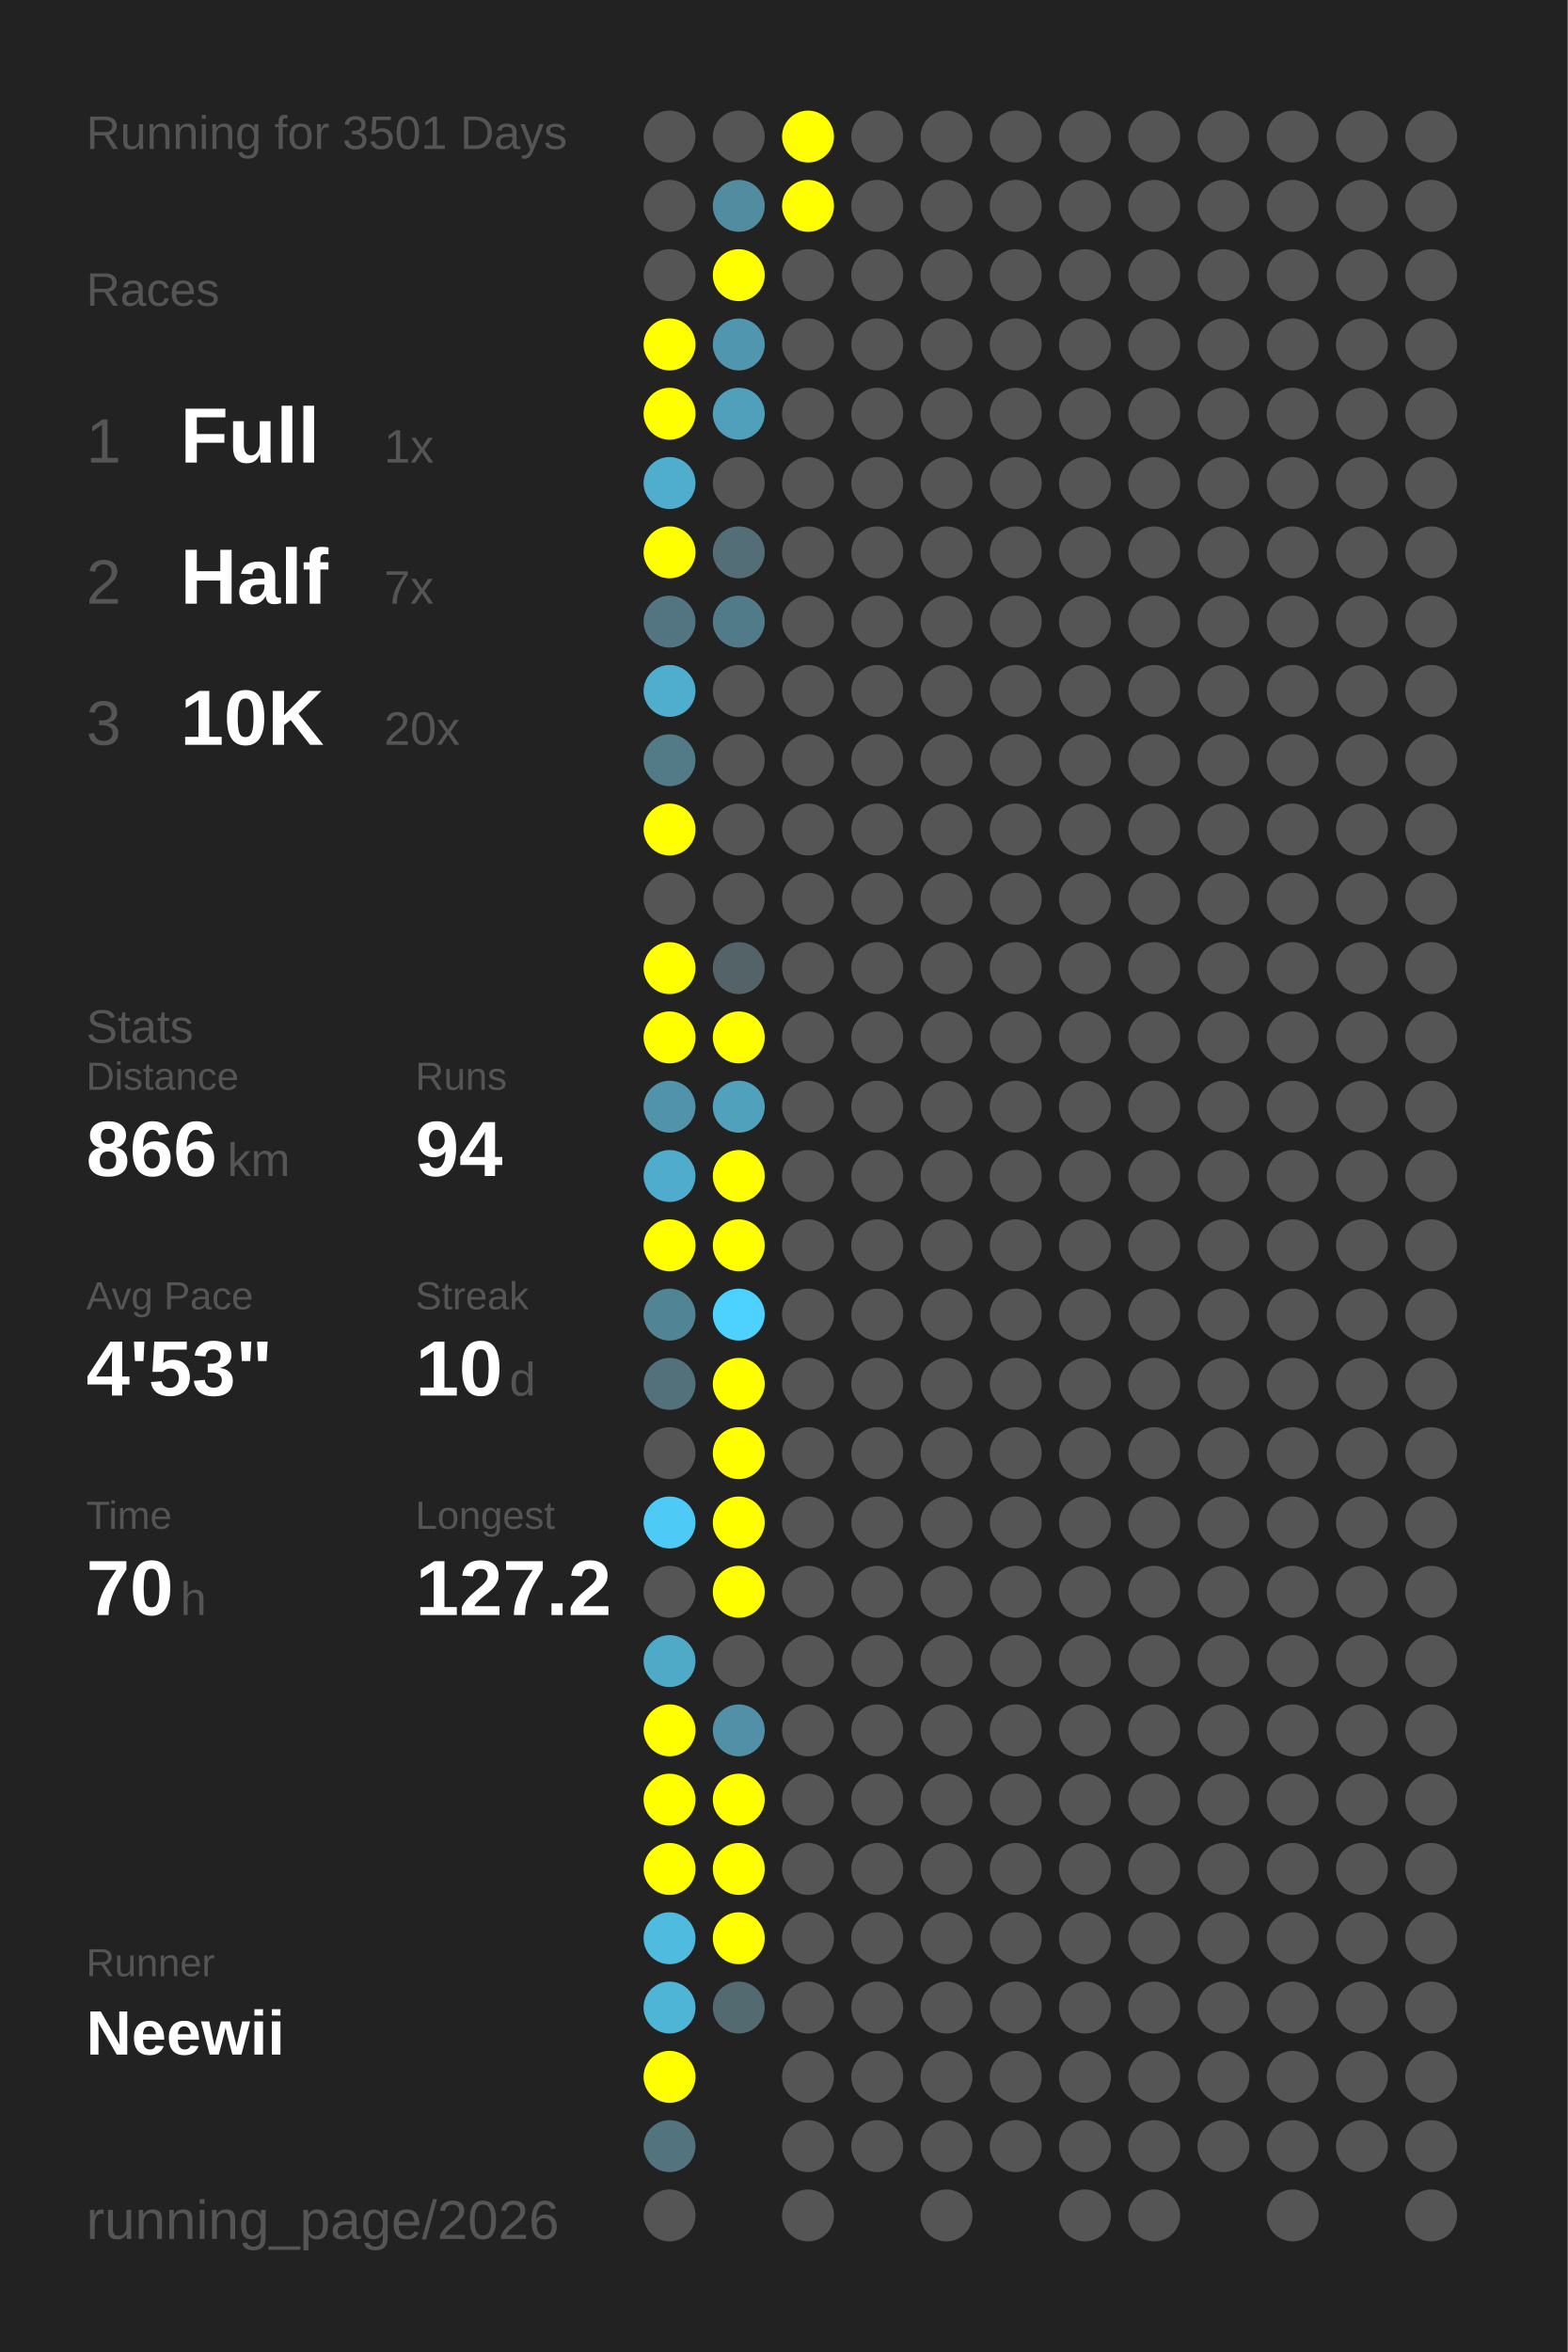
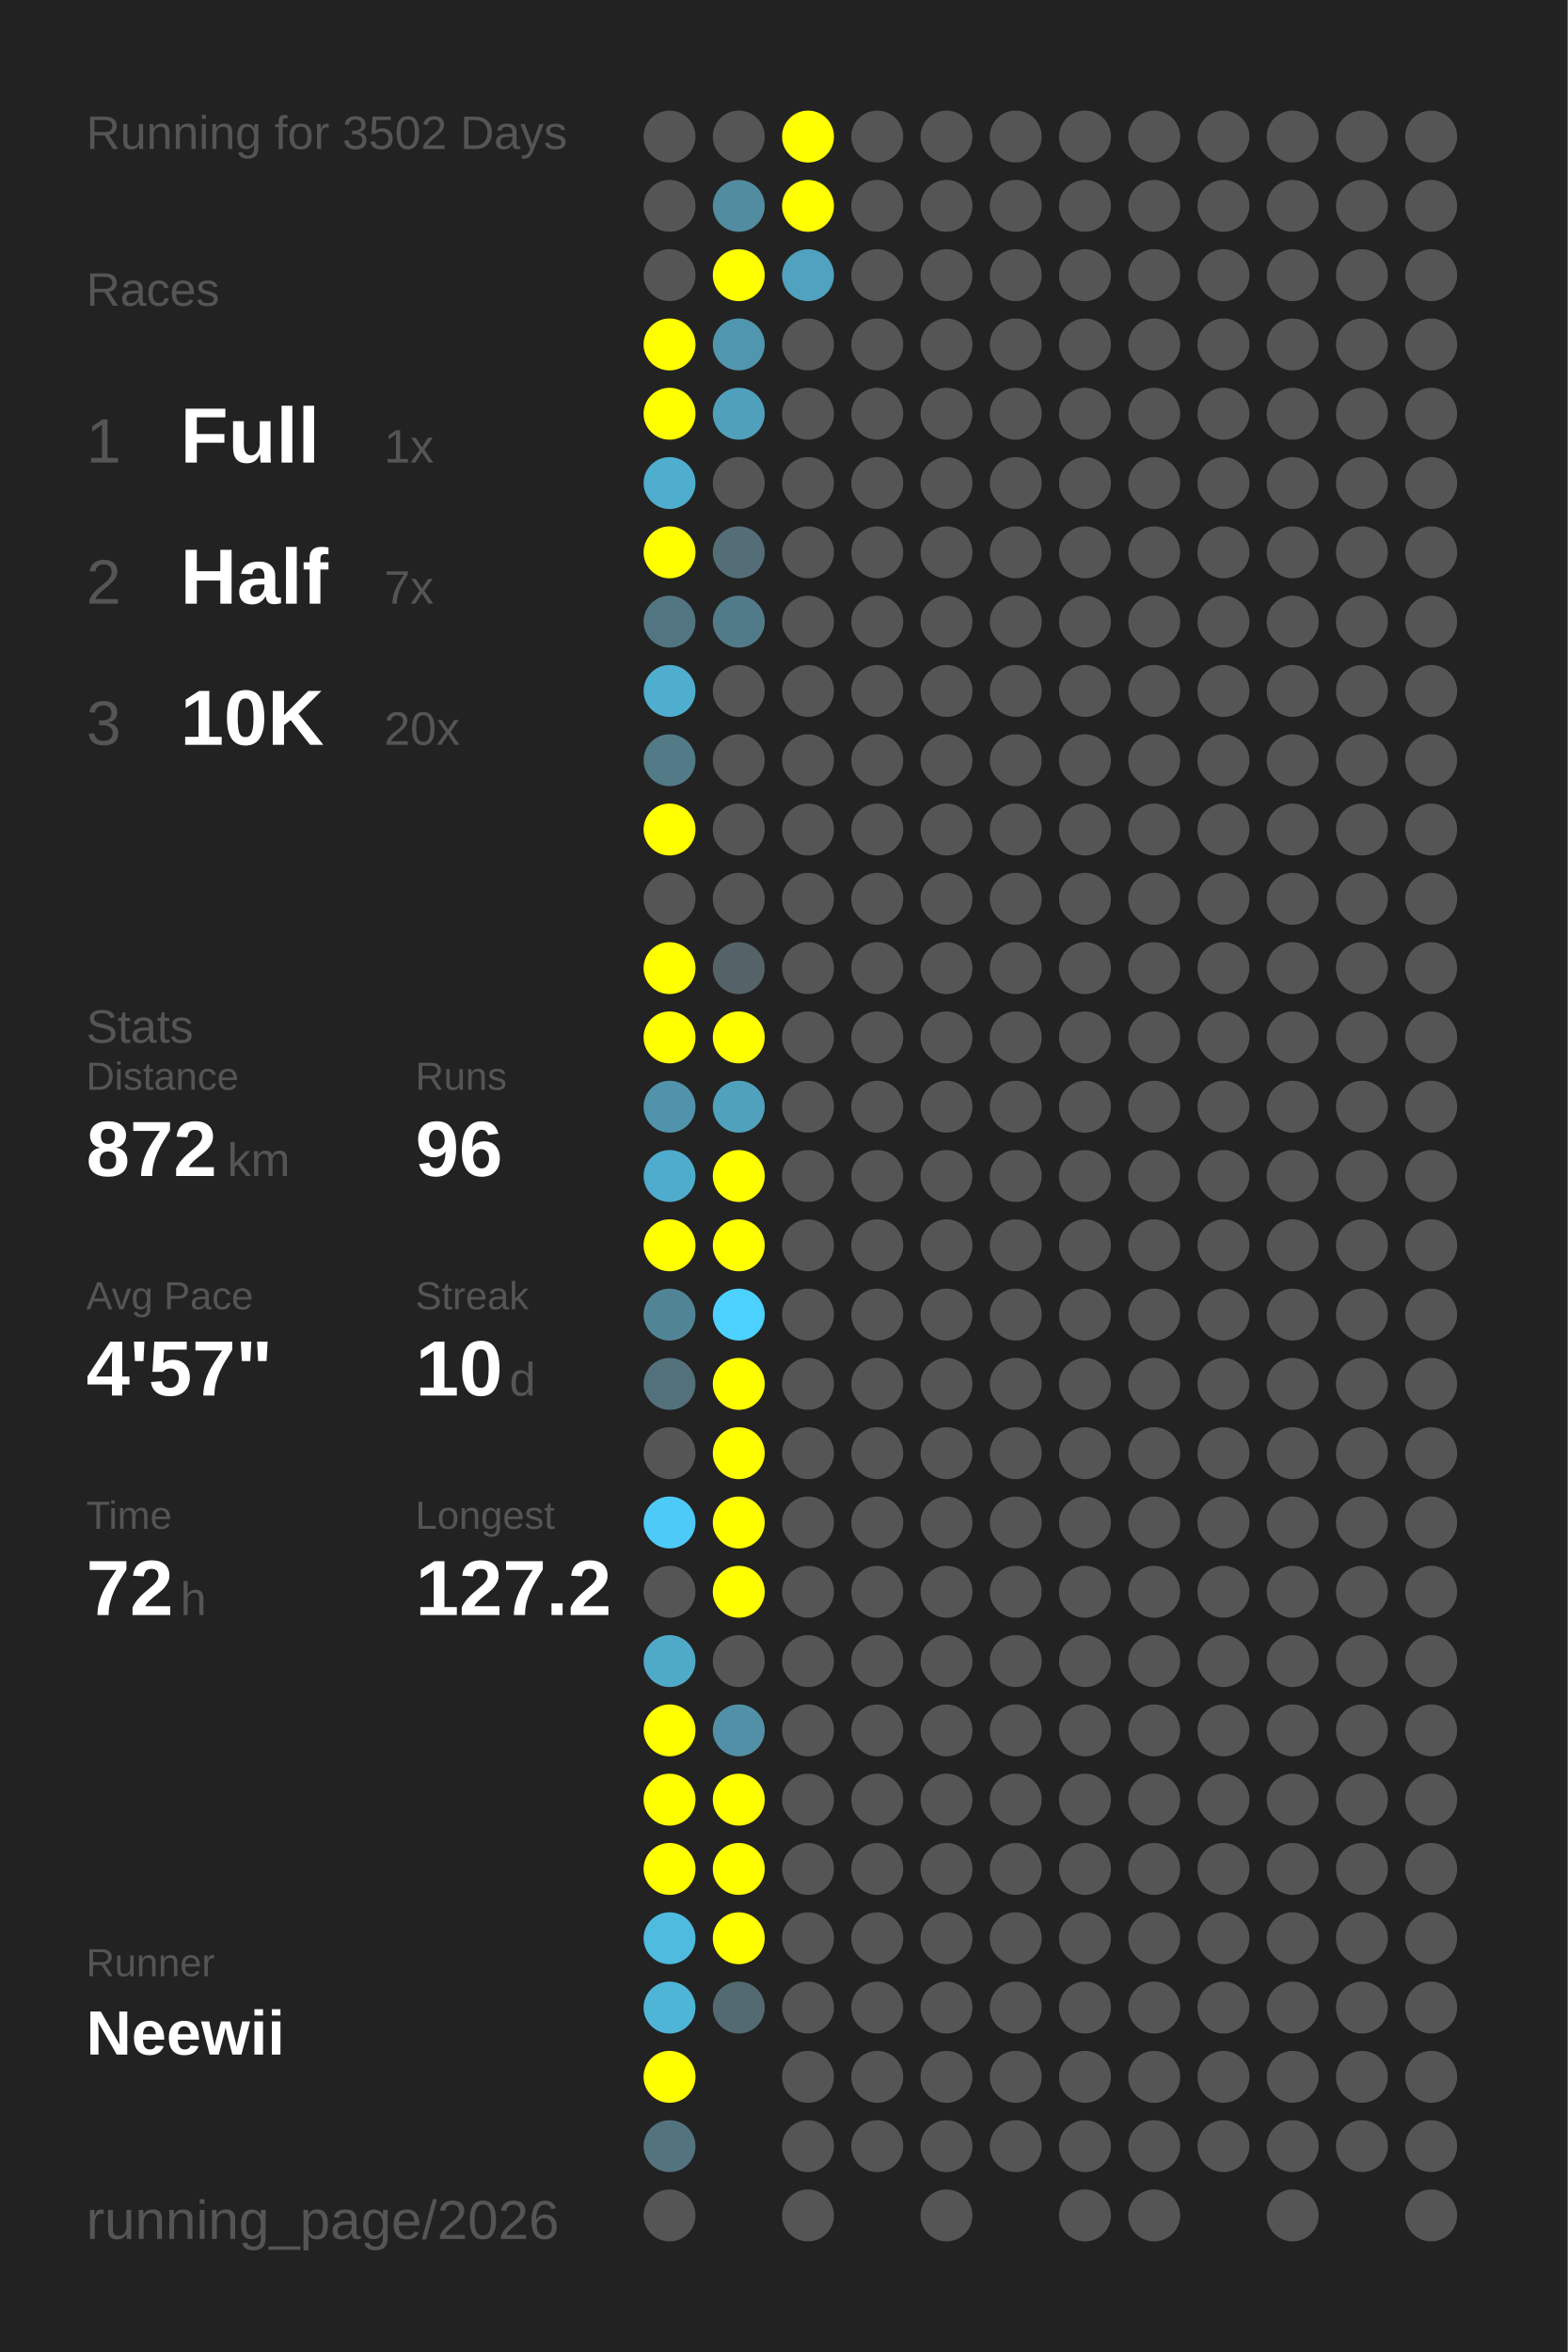
<svg xmlns="http://www.w3.org/2000/svg" baseProfile="full" height="300mm" version="1.1" viewBox="0,0,200,300" width="200mm">
  <defs />
  <rect fill="#222222" height="300" width="200" x="0" y="0" />
-   <text fill="#555555" style="font-size:6px; font-family:Arial;" x="11" y="19">Running for 3501 Days</text>
+   <text fill="#555555" style="font-size:6px; font-family:Arial;" x="11" y="19">Running for 3502 Days</text>
  <text fill="#555555" style="font-size:6px; font-family:Arial;" x="11" y="39">Races</text>
  <text fill="#555555" style="font-size:8px; font-family:Arial;" x="11" y="59">1</text>
  <text fill="#FFFFFF" style="font-size:10px; font-family:Arial; font-weight:bold;" x="23" y="59">Full</text>
  <text fill="#555555" style="font-size:6px; font-family:Arial;" x="49" y="59">1x</text>
  <text fill="#555555" style="font-size:8px; font-family:Arial;" x="11" y="77">2</text>
  <text fill="#FFFFFF" style="font-size:10px; font-family:Arial; font-weight:bold;" x="23" y="77">Half</text>
  <text fill="#555555" style="font-size:6px; font-family:Arial;" x="49" y="77">7x</text>
  <text fill="#555555" style="font-size:8px; font-family:Arial;" x="11" y="95">3</text>
  <text fill="#FFFFFF" style="font-size:10px; font-family:Arial; font-weight:bold;" x="23" y="95">10K</text>
  <text fill="#555555" style="font-size:6px; font-family:Arial;" x="49" y="95">20x</text>
  <text fill="#555555" style="font-size:6px; font-family:Arial;" x="11" y="133">Stats</text>
  <text fill="#555555" style="font-size:5px; font-family:Arial;" x="11" y="139">Distance</text>
-   <text fill="#FFFFFF" style="font-size:10px; font-family:Arial; font-weight:bold;" x="11" y="150">866</text>
+   <text fill="#FFFFFF" style="font-size:10px; font-family:Arial; font-weight:bold;" x="11" y="150">872</text>
  <text fill="#555555" style="font-size:6px; font-family:Arial;" x="29" y="150">km</text>
  <text fill="#555555" style="font-size:5px; font-family:Arial;" x="53" y="139">Runs</text>
-   <text fill="#FFFFFF" style="font-size:10px; font-family:Arial; font-weight:bold;" x="53" y="150">94</text>
+   <text fill="#FFFFFF" style="font-size:10px; font-family:Arial; font-weight:bold;" x="53" y="150">96</text>
  <text fill="#555555" style="font-size:5px; font-family:Arial;" x="11" y="167">Avg Pace</text>
-   <text fill="#FFFFFF" style="font-size:10px; font-family:Arial; font-weight:bold;" x="11" y="178">4'53"</text>
+   <text fill="#FFFFFF" style="font-size:10px; font-family:Arial; font-weight:bold;" x="11" y="178">4'57"</text>
  <text fill="#555555" style="font-size:5px; font-family:Arial;" x="53" y="167">Streak</text>
  <text fill="#FFFFFF" style="font-size:10px; font-family:Arial; font-weight:bold;" x="53" y="178">10</text>
  <text fill="#555555" style="font-size:6px; font-family:Arial;" x="65" y="178">d</text>
  <text fill="#555555" style="font-size:5px; font-family:Arial;" x="11" y="195">Time</text>
-   <text fill="#FFFFFF" style="font-size:10px; font-family:Arial; font-weight:bold;" x="11" y="206">70</text>
+   <text fill="#FFFFFF" style="font-size:10px; font-family:Arial; font-weight:bold;" x="11" y="206">72</text>
  <text fill="#555555" style="font-size:6px; font-family:Arial;" x="23" y="206">h</text>
  <text fill="#555555" style="font-size:5px; font-family:Arial;" x="53" y="195">Longest</text>
  <text fill="#FFFFFF" style="font-size:10px; font-family:Arial; font-weight:bold;" x="53" y="206">127.2</text>
  <text fill="#555555" style="font-size:5px; font-family:Arial;" x="11" y="252.065">Runner</text>
  <text fill="#FFFFFF" style="font-size:8px; font-family:Arial; font-weight:bold;" x="11" y="262.065">Neewii</text>
  <text fill="#555555" style="font-size:7px; font-family:Arial;" x="11" y="285.581">running_page/2026</text>
  <circle cx="85.417" cy="17.419" fill="#555555" r="3.312" />
  <circle cx="85.417" cy="26.258" fill="#555555" r="3.312" />
  <circle cx="85.417" cy="35.097" fill="#555555" r="3.312" />
  <circle cx="85.417" cy="43.935" fill="#FFFF00" r="3.312" />
  <circle cx="85.417" cy="52.774" fill="#FFFF00" r="3.312" />
  <circle cx="85.417" cy="61.613" fill="#4fadcd" r="3.312" />
  <circle cx="85.417" cy="70.452" fill="#FFFF00" r="3.312" />
  <circle cx="85.417" cy="79.29" fill="#527581" r="3.312" />
  <circle cx="85.417" cy="88.129" fill="#4fadcd" r="3.312" />
  <circle cx="85.417" cy="96.968" fill="#527a87" r="3.312" />
  <circle cx="85.417" cy="105.806" fill="#FFFF00" r="3.312" />
  <circle cx="85.417" cy="114.645" fill="#555555" r="3.312" />
  <circle cx="85.417" cy="123.484" fill="#FFFF00" r="3.312" />
  <circle cx="85.417" cy="132.323" fill="#FFFF00" r="3.312" />
  <circle cx="85.417" cy="141.161" fill="#5093aa" r="3.312" />
  <circle cx="85.417" cy="150" fill="#4faccc" r="3.312" />
  <circle cx="85.417" cy="158.839" fill="#FFFF00" r="3.312" />
  <circle cx="85.417" cy="167.677" fill="#518596" r="3.312" />
  <circle cx="85.417" cy="176.516" fill="#53717b" r="3.312" />
  <circle cx="85.417" cy="185.355" fill="#555555" r="3.312" />
  <circle cx="85.417" cy="194.194" fill="#4dcbf6" r="3.312" />
  <circle cx="85.417" cy="203.032" fill="#555555" r="3.312" />
  <circle cx="85.417" cy="211.871" fill="#4faac8" r="3.312" />
  <circle cx="85.417" cy="220.71" fill="#FFFF00" r="3.312" />
  <circle cx="85.417" cy="229.548" fill="#FFFF00" r="3.312" />
  <circle cx="85.417" cy="238.387" fill="#FFFF00" r="3.312" />
  <circle cx="85.417" cy="247.226" fill="#4ebbdf" r="3.312" />
  <circle cx="85.417" cy="256.065" fill="#4eb5d7" r="3.312" />
  <circle cx="85.417" cy="264.903" fill="#FFFF00" r="3.312" />
  <circle cx="85.417" cy="273.742" fill="#53737e" r="3.312" />
  <circle cx="85.417" cy="282.581" fill="#555555" r="3.312" />
  <circle cx="94.25" cy="17.419" fill="#555555" r="3.312" />
  <circle cx="94.25" cy="26.258" fill="#518ca0" r="3.312" />
  <circle cx="94.25" cy="35.097" fill="#FFFF00" r="3.312" />
  <circle cx="94.25" cy="43.935" fill="#5096ae" r="3.312" />
  <circle cx="94.25" cy="52.774" fill="#50a0bb" r="3.312" />
  <circle cx="94.25" cy="61.613" fill="#555555" r="3.312" />
  <circle cx="94.25" cy="70.452" fill="#536e77" r="3.312" />
  <circle cx="94.25" cy="79.29" fill="#527b89" r="3.312" />
  <circle cx="94.25" cy="88.129" fill="#555555" r="3.312" />
  <circle cx="94.25" cy="96.968" fill="#555555" r="3.312" />
  <circle cx="94.25" cy="105.806" fill="#555555" r="3.312" />
  <circle cx="94.25" cy="114.645" fill="#555555" r="3.312" />
  <circle cx="94.25" cy="123.484" fill="#546368" r="3.312" />
  <circle cx="94.25" cy="132.323" fill="#FFFF00" r="3.312" />
  <circle cx="94.25" cy="141.161" fill="#50a1bc" r="3.312" />
  <circle cx="94.25" cy="150" fill="#FFFF00" r="3.312" />
  <circle cx="94.25" cy="158.839" fill="#FFFF00" r="3.312" />
  <circle cx="94.25" cy="167.677" fill="#4dd1fe" r="3.312" />
  <circle cx="94.25" cy="176.516" fill="#FFFF00" r="3.312" />
  <circle cx="94.25" cy="185.355" fill="#FFFF00" r="3.312" />
  <circle cx="94.25" cy="194.194" fill="#FFFF00" r="3.312" />
  <circle cx="94.25" cy="203.032" fill="#FFFF00" r="3.312" />
  <circle cx="94.25" cy="211.871" fill="#555555" r="3.312" />
  <circle cx="94.25" cy="220.71" fill="#5190a6" r="3.312" />
  <circle cx="94.25" cy="229.548" fill="#FFFF00" r="3.312" />
  <circle cx="94.25" cy="238.387" fill="#FFFF00" r="3.312" />
  <circle cx="94.25" cy="247.226" fill="#FFFF00" r="3.312" />
  <circle cx="94.25" cy="256.065" fill="#536a71" r="3.312" />
  <circle cx="103.083" cy="17.419" fill="#FFFF00" r="3.312" />
  <circle cx="103.083" cy="26.258" fill="#FFFF00" r="3.312" />
-   <circle cx="103.083" cy="35.097" fill="#555555" r="3.312" />
+   <circle cx="103.083" cy="35.097" fill="#50a2be" r="3.312" />
  <circle cx="103.083" cy="43.935" fill="#555555" r="3.312" />
  <circle cx="103.083" cy="52.774" fill="#555555" r="3.312" />
  <circle cx="103.083" cy="61.613" fill="#555555" r="3.312" />
  <circle cx="103.083" cy="70.452" fill="#555555" r="3.312" />
  <circle cx="103.083" cy="79.29" fill="#555555" r="3.312" />
  <circle cx="103.083" cy="88.129" fill="#555555" r="3.312" />
  <circle cx="103.083" cy="96.968" fill="#555555" r="3.312" />
  <circle cx="103.083" cy="105.806" fill="#555555" r="3.312" />
  <circle cx="103.083" cy="114.645" fill="#555555" r="3.312" />
  <circle cx="103.083" cy="123.484" fill="#555555" r="3.312" />
  <circle cx="103.083" cy="132.323" fill="#555555" r="3.312" />
  <circle cx="103.083" cy="141.161" fill="#555555" r="3.312" />
  <circle cx="103.083" cy="150" fill="#555555" r="3.312" />
  <circle cx="103.083" cy="158.839" fill="#555555" r="3.312" />
  <circle cx="103.083" cy="167.677" fill="#555555" r="3.312" />
  <circle cx="103.083" cy="176.516" fill="#555555" r="3.312" />
  <circle cx="103.083" cy="185.355" fill="#555555" r="3.312" />
  <circle cx="103.083" cy="194.194" fill="#555555" r="3.312" />
  <circle cx="103.083" cy="203.032" fill="#555555" r="3.312" />
  <circle cx="103.083" cy="211.871" fill="#555555" r="3.312" />
  <circle cx="103.083" cy="220.71" fill="#555555" r="3.312" />
  <circle cx="103.083" cy="229.548" fill="#555555" r="3.312" />
  <circle cx="103.083" cy="238.387" fill="#555555" r="3.312" />
  <circle cx="103.083" cy="247.226" fill="#555555" r="3.312" />
  <circle cx="103.083" cy="256.065" fill="#555555" r="3.312" />
  <circle cx="103.083" cy="264.903" fill="#555555" r="3.312" />
  <circle cx="103.083" cy="273.742" fill="#555555" r="3.312" />
  <circle cx="103.083" cy="282.581" fill="#555555" r="3.312" />
  <circle cx="111.917" cy="17.419" fill="#555555" r="3.312" />
  <circle cx="111.917" cy="26.258" fill="#555555" r="3.312" />
  <circle cx="111.917" cy="35.097" fill="#555555" r="3.312" />
  <circle cx="111.917" cy="43.935" fill="#555555" r="3.312" />
  <circle cx="111.917" cy="52.774" fill="#555555" r="3.312" />
  <circle cx="111.917" cy="61.613" fill="#555555" r="3.312" />
  <circle cx="111.917" cy="70.452" fill="#555555" r="3.312" />
  <circle cx="111.917" cy="79.29" fill="#555555" r="3.312" />
  <circle cx="111.917" cy="88.129" fill="#555555" r="3.312" />
  <circle cx="111.917" cy="96.968" fill="#555555" r="3.312" />
  <circle cx="111.917" cy="105.806" fill="#555555" r="3.312" />
  <circle cx="111.917" cy="114.645" fill="#555555" r="3.312" />
  <circle cx="111.917" cy="123.484" fill="#555555" r="3.312" />
  <circle cx="111.917" cy="132.323" fill="#555555" r="3.312" />
  <circle cx="111.917" cy="141.161" fill="#555555" r="3.312" />
  <circle cx="111.917" cy="150" fill="#555555" r="3.312" />
  <circle cx="111.917" cy="158.839" fill="#555555" r="3.312" />
  <circle cx="111.917" cy="167.677" fill="#555555" r="3.312" />
  <circle cx="111.917" cy="176.516" fill="#555555" r="3.312" />
  <circle cx="111.917" cy="185.355" fill="#555555" r="3.312" />
  <circle cx="111.917" cy="194.194" fill="#555555" r="3.312" />
  <circle cx="111.917" cy="203.032" fill="#555555" r="3.312" />
  <circle cx="111.917" cy="211.871" fill="#555555" r="3.312" />
  <circle cx="111.917" cy="220.71" fill="#555555" r="3.312" />
  <circle cx="111.917" cy="229.548" fill="#555555" r="3.312" />
  <circle cx="111.917" cy="238.387" fill="#555555" r="3.312" />
  <circle cx="111.917" cy="247.226" fill="#555555" r="3.312" />
  <circle cx="111.917" cy="256.065" fill="#555555" r="3.312" />
  <circle cx="111.917" cy="264.903" fill="#555555" r="3.312" />
  <circle cx="111.917" cy="273.742" fill="#555555" r="3.312" />
  <circle cx="120.75" cy="17.419" fill="#555555" r="3.312" />
  <circle cx="120.75" cy="26.258" fill="#555555" r="3.312" />
  <circle cx="120.75" cy="35.097" fill="#555555" r="3.312" />
  <circle cx="120.75" cy="43.935" fill="#555555" r="3.312" />
  <circle cx="120.75" cy="52.774" fill="#555555" r="3.312" />
  <circle cx="120.75" cy="61.613" fill="#555555" r="3.312" />
  <circle cx="120.75" cy="70.452" fill="#555555" r="3.312" />
  <circle cx="120.75" cy="79.29" fill="#555555" r="3.312" />
  <circle cx="120.75" cy="88.129" fill="#555555" r="3.312" />
  <circle cx="120.75" cy="96.968" fill="#555555" r="3.312" />
  <circle cx="120.75" cy="105.806" fill="#555555" r="3.312" />
  <circle cx="120.75" cy="114.645" fill="#555555" r="3.312" />
  <circle cx="120.75" cy="123.484" fill="#555555" r="3.312" />
  <circle cx="120.75" cy="132.323" fill="#555555" r="3.312" />
  <circle cx="120.75" cy="141.161" fill="#555555" r="3.312" />
  <circle cx="120.75" cy="150" fill="#555555" r="3.312" />
  <circle cx="120.75" cy="158.839" fill="#555555" r="3.312" />
  <circle cx="120.75" cy="167.677" fill="#555555" r="3.312" />
  <circle cx="120.75" cy="176.516" fill="#555555" r="3.312" />
  <circle cx="120.75" cy="185.355" fill="#555555" r="3.312" />
  <circle cx="120.75" cy="194.194" fill="#555555" r="3.312" />
  <circle cx="120.75" cy="203.032" fill="#555555" r="3.312" />
  <circle cx="120.75" cy="211.871" fill="#555555" r="3.312" />
  <circle cx="120.75" cy="220.71" fill="#555555" r="3.312" />
  <circle cx="120.75" cy="229.548" fill="#555555" r="3.312" />
  <circle cx="120.75" cy="238.387" fill="#555555" r="3.312" />
  <circle cx="120.75" cy="247.226" fill="#555555" r="3.312" />
  <circle cx="120.75" cy="256.065" fill="#555555" r="3.312" />
  <circle cx="120.75" cy="264.903" fill="#555555" r="3.312" />
  <circle cx="120.75" cy="273.742" fill="#555555" r="3.312" />
  <circle cx="120.75" cy="282.581" fill="#555555" r="3.312" />
  <circle cx="129.583" cy="17.419" fill="#555555" r="3.312" />
  <circle cx="129.583" cy="26.258" fill="#555555" r="3.312" />
  <circle cx="129.583" cy="35.097" fill="#555555" r="3.312" />
  <circle cx="129.583" cy="43.935" fill="#555555" r="3.312" />
  <circle cx="129.583" cy="52.774" fill="#555555" r="3.312" />
  <circle cx="129.583" cy="61.613" fill="#555555" r="3.312" />
  <circle cx="129.583" cy="70.452" fill="#555555" r="3.312" />
  <circle cx="129.583" cy="79.29" fill="#555555" r="3.312" />
  <circle cx="129.583" cy="88.129" fill="#555555" r="3.312" />
  <circle cx="129.583" cy="96.968" fill="#555555" r="3.312" />
  <circle cx="129.583" cy="105.806" fill="#555555" r="3.312" />
  <circle cx="129.583" cy="114.645" fill="#555555" r="3.312" />
  <circle cx="129.583" cy="123.484" fill="#555555" r="3.312" />
  <circle cx="129.583" cy="132.323" fill="#555555" r="3.312" />
  <circle cx="129.583" cy="141.161" fill="#555555" r="3.312" />
  <circle cx="129.583" cy="150" fill="#555555" r="3.312" />
  <circle cx="129.583" cy="158.839" fill="#555555" r="3.312" />
  <circle cx="129.583" cy="167.677" fill="#555555" r="3.312" />
  <circle cx="129.583" cy="176.516" fill="#555555" r="3.312" />
  <circle cx="129.583" cy="185.355" fill="#555555" r="3.312" />
  <circle cx="129.583" cy="194.194" fill="#555555" r="3.312" />
  <circle cx="129.583" cy="203.032" fill="#555555" r="3.312" />
  <circle cx="129.583" cy="211.871" fill="#555555" r="3.312" />
  <circle cx="129.583" cy="220.71" fill="#555555" r="3.312" />
  <circle cx="129.583" cy="229.548" fill="#555555" r="3.312" />
  <circle cx="129.583" cy="238.387" fill="#555555" r="3.312" />
  <circle cx="129.583" cy="247.226" fill="#555555" r="3.312" />
  <circle cx="129.583" cy="256.065" fill="#555555" r="3.312" />
  <circle cx="129.583" cy="264.903" fill="#555555" r="3.312" />
  <circle cx="129.583" cy="273.742" fill="#555555" r="3.312" />
  <circle cx="138.417" cy="17.419" fill="#555555" r="3.312" />
  <circle cx="138.417" cy="26.258" fill="#555555" r="3.312" />
  <circle cx="138.417" cy="35.097" fill="#555555" r="3.312" />
  <circle cx="138.417" cy="43.935" fill="#555555" r="3.312" />
  <circle cx="138.417" cy="52.774" fill="#555555" r="3.312" />
  <circle cx="138.417" cy="61.613" fill="#555555" r="3.312" />
  <circle cx="138.417" cy="70.452" fill="#555555" r="3.312" />
  <circle cx="138.417" cy="79.29" fill="#555555" r="3.312" />
  <circle cx="138.417" cy="88.129" fill="#555555" r="3.312" />
  <circle cx="138.417" cy="96.968" fill="#555555" r="3.312" />
  <circle cx="138.417" cy="105.806" fill="#555555" r="3.312" />
  <circle cx="138.417" cy="114.645" fill="#555555" r="3.312" />
  <circle cx="138.417" cy="123.484" fill="#555555" r="3.312" />
  <circle cx="138.417" cy="132.323" fill="#555555" r="3.312" />
  <circle cx="138.417" cy="141.161" fill="#555555" r="3.312" />
  <circle cx="138.417" cy="150" fill="#555555" r="3.312" />
  <circle cx="138.417" cy="158.839" fill="#555555" r="3.312" />
  <circle cx="138.417" cy="167.677" fill="#555555" r="3.312" />
  <circle cx="138.417" cy="176.516" fill="#555555" r="3.312" />
  <circle cx="138.417" cy="185.355" fill="#555555" r="3.312" />
  <circle cx="138.417" cy="194.194" fill="#555555" r="3.312" />
  <circle cx="138.417" cy="203.032" fill="#555555" r="3.312" />
  <circle cx="138.417" cy="211.871" fill="#555555" r="3.312" />
  <circle cx="138.417" cy="220.71" fill="#555555" r="3.312" />
  <circle cx="138.417" cy="229.548" fill="#555555" r="3.312" />
  <circle cx="138.417" cy="238.387" fill="#555555" r="3.312" />
  <circle cx="138.417" cy="247.226" fill="#555555" r="3.312" />
  <circle cx="138.417" cy="256.065" fill="#555555" r="3.312" />
  <circle cx="138.417" cy="264.903" fill="#555555" r="3.312" />
  <circle cx="138.417" cy="273.742" fill="#555555" r="3.312" />
  <circle cx="138.417" cy="282.581" fill="#555555" r="3.312" />
  <circle cx="147.25" cy="17.419" fill="#555555" r="3.312" />
  <circle cx="147.25" cy="26.258" fill="#555555" r="3.312" />
  <circle cx="147.25" cy="35.097" fill="#555555" r="3.312" />
  <circle cx="147.25" cy="43.935" fill="#555555" r="3.312" />
  <circle cx="147.25" cy="52.774" fill="#555555" r="3.312" />
  <circle cx="147.25" cy="61.613" fill="#555555" r="3.312" />
  <circle cx="147.25" cy="70.452" fill="#555555" r="3.312" />
  <circle cx="147.25" cy="79.29" fill="#555555" r="3.312" />
  <circle cx="147.25" cy="88.129" fill="#555555" r="3.312" />
  <circle cx="147.25" cy="96.968" fill="#555555" r="3.312" />
  <circle cx="147.25" cy="105.806" fill="#555555" r="3.312" />
  <circle cx="147.25" cy="114.645" fill="#555555" r="3.312" />
  <circle cx="147.25" cy="123.484" fill="#555555" r="3.312" />
  <circle cx="147.25" cy="132.323" fill="#555555" r="3.312" />
  <circle cx="147.25" cy="141.161" fill="#555555" r="3.312" />
  <circle cx="147.25" cy="150" fill="#555555" r="3.312" />
  <circle cx="147.25" cy="158.839" fill="#555555" r="3.312" />
  <circle cx="147.25" cy="167.677" fill="#555555" r="3.312" />
  <circle cx="147.25" cy="176.516" fill="#555555" r="3.312" />
  <circle cx="147.25" cy="185.355" fill="#555555" r="3.312" />
  <circle cx="147.25" cy="194.194" fill="#555555" r="3.312" />
  <circle cx="147.25" cy="203.032" fill="#555555" r="3.312" />
  <circle cx="147.25" cy="211.871" fill="#555555" r="3.312" />
  <circle cx="147.25" cy="220.71" fill="#555555" r="3.312" />
  <circle cx="147.25" cy="229.548" fill="#555555" r="3.312" />
  <circle cx="147.25" cy="238.387" fill="#555555" r="3.312" />
  <circle cx="147.25" cy="247.226" fill="#555555" r="3.312" />
  <circle cx="147.25" cy="256.065" fill="#555555" r="3.312" />
  <circle cx="147.25" cy="264.903" fill="#555555" r="3.312" />
  <circle cx="147.25" cy="273.742" fill="#555555" r="3.312" />
  <circle cx="147.25" cy="282.581" fill="#555555" r="3.312" />
  <circle cx="156.083" cy="17.419" fill="#555555" r="3.312" />
  <circle cx="156.083" cy="26.258" fill="#555555" r="3.312" />
  <circle cx="156.083" cy="35.097" fill="#555555" r="3.312" />
  <circle cx="156.083" cy="43.935" fill="#555555" r="3.312" />
  <circle cx="156.083" cy="52.774" fill="#555555" r="3.312" />
  <circle cx="156.083" cy="61.613" fill="#555555" r="3.312" />
  <circle cx="156.083" cy="70.452" fill="#555555" r="3.312" />
  <circle cx="156.083" cy="79.29" fill="#555555" r="3.312" />
  <circle cx="156.083" cy="88.129" fill="#555555" r="3.312" />
  <circle cx="156.083" cy="96.968" fill="#555555" r="3.312" />
  <circle cx="156.083" cy="105.806" fill="#555555" r="3.312" />
  <circle cx="156.083" cy="114.645" fill="#555555" r="3.312" />
  <circle cx="156.083" cy="123.484" fill="#555555" r="3.312" />
  <circle cx="156.083" cy="132.323" fill="#555555" r="3.312" />
  <circle cx="156.083" cy="141.161" fill="#555555" r="3.312" />
  <circle cx="156.083" cy="150" fill="#555555" r="3.312" />
  <circle cx="156.083" cy="158.839" fill="#555555" r="3.312" />
  <circle cx="156.083" cy="167.677" fill="#555555" r="3.312" />
  <circle cx="156.083" cy="176.516" fill="#555555" r="3.312" />
  <circle cx="156.083" cy="185.355" fill="#555555" r="3.312" />
  <circle cx="156.083" cy="194.194" fill="#555555" r="3.312" />
  <circle cx="156.083" cy="203.032" fill="#555555" r="3.312" />
  <circle cx="156.083" cy="211.871" fill="#555555" r="3.312" />
  <circle cx="156.083" cy="220.71" fill="#555555" r="3.312" />
  <circle cx="156.083" cy="229.548" fill="#555555" r="3.312" />
  <circle cx="156.083" cy="238.387" fill="#555555" r="3.312" />
  <circle cx="156.083" cy="247.226" fill="#555555" r="3.312" />
  <circle cx="156.083" cy="256.065" fill="#555555" r="3.312" />
  <circle cx="156.083" cy="264.903" fill="#555555" r="3.312" />
  <circle cx="156.083" cy="273.742" fill="#555555" r="3.312" />
  <circle cx="164.917" cy="17.419" fill="#555555" r="3.312" />
  <circle cx="164.917" cy="26.258" fill="#555555" r="3.312" />
  <circle cx="164.917" cy="35.097" fill="#555555" r="3.312" />
  <circle cx="164.917" cy="43.935" fill="#555555" r="3.312" />
  <circle cx="164.917" cy="52.774" fill="#555555" r="3.312" />
  <circle cx="164.917" cy="61.613" fill="#555555" r="3.312" />
  <circle cx="164.917" cy="70.452" fill="#555555" r="3.312" />
  <circle cx="164.917" cy="79.29" fill="#555555" r="3.312" />
  <circle cx="164.917" cy="88.129" fill="#555555" r="3.312" />
  <circle cx="164.917" cy="96.968" fill="#555555" r="3.312" />
  <circle cx="164.917" cy="105.806" fill="#555555" r="3.312" />
  <circle cx="164.917" cy="114.645" fill="#555555" r="3.312" />
  <circle cx="164.917" cy="123.484" fill="#555555" r="3.312" />
  <circle cx="164.917" cy="132.323" fill="#555555" r="3.312" />
  <circle cx="164.917" cy="141.161" fill="#555555" r="3.312" />
  <circle cx="164.917" cy="150" fill="#555555" r="3.312" />
  <circle cx="164.917" cy="158.839" fill="#555555" r="3.312" />
  <circle cx="164.917" cy="167.677" fill="#555555" r="3.312" />
  <circle cx="164.917" cy="176.516" fill="#555555" r="3.312" />
  <circle cx="164.917" cy="185.355" fill="#555555" r="3.312" />
  <circle cx="164.917" cy="194.194" fill="#555555" r="3.312" />
  <circle cx="164.917" cy="203.032" fill="#555555" r="3.312" />
  <circle cx="164.917" cy="211.871" fill="#555555" r="3.312" />
  <circle cx="164.917" cy="220.71" fill="#555555" r="3.312" />
  <circle cx="164.917" cy="229.548" fill="#555555" r="3.312" />
  <circle cx="164.917" cy="238.387" fill="#555555" r="3.312" />
  <circle cx="164.917" cy="247.226" fill="#555555" r="3.312" />
  <circle cx="164.917" cy="256.065" fill="#555555" r="3.312" />
  <circle cx="164.917" cy="264.903" fill="#555555" r="3.312" />
  <circle cx="164.917" cy="273.742" fill="#555555" r="3.312" />
  <circle cx="164.917" cy="282.581" fill="#555555" r="3.312" />
  <circle cx="173.75" cy="17.419" fill="#555555" r="3.312" />
  <circle cx="173.75" cy="26.258" fill="#555555" r="3.312" />
  <circle cx="173.75" cy="35.097" fill="#555555" r="3.312" />
  <circle cx="173.75" cy="43.935" fill="#555555" r="3.312" />
  <circle cx="173.75" cy="52.774" fill="#555555" r="3.312" />
  <circle cx="173.75" cy="61.613" fill="#555555" r="3.312" />
  <circle cx="173.75" cy="70.452" fill="#555555" r="3.312" />
  <circle cx="173.75" cy="79.29" fill="#555555" r="3.312" />
  <circle cx="173.75" cy="88.129" fill="#555555" r="3.312" />
  <circle cx="173.75" cy="96.968" fill="#555555" r="3.312" />
  <circle cx="173.75" cy="105.806" fill="#555555" r="3.312" />
  <circle cx="173.75" cy="114.645" fill="#555555" r="3.312" />
  <circle cx="173.75" cy="123.484" fill="#555555" r="3.312" />
  <circle cx="173.75" cy="132.323" fill="#555555" r="3.312" />
  <circle cx="173.75" cy="141.161" fill="#555555" r="3.312" />
  <circle cx="173.75" cy="150" fill="#555555" r="3.312" />
  <circle cx="173.75" cy="158.839" fill="#555555" r="3.312" />
  <circle cx="173.75" cy="167.677" fill="#555555" r="3.312" />
  <circle cx="173.75" cy="176.516" fill="#555555" r="3.312" />
  <circle cx="173.75" cy="185.355" fill="#555555" r="3.312" />
  <circle cx="173.75" cy="194.194" fill="#555555" r="3.312" />
  <circle cx="173.75" cy="203.032" fill="#555555" r="3.312" />
  <circle cx="173.75" cy="211.871" fill="#555555" r="3.312" />
  <circle cx="173.75" cy="220.71" fill="#555555" r="3.312" />
  <circle cx="173.75" cy="229.548" fill="#555555" r="3.312" />
  <circle cx="173.75" cy="238.387" fill="#555555" r="3.312" />
  <circle cx="173.75" cy="247.226" fill="#555555" r="3.312" />
  <circle cx="173.75" cy="256.065" fill="#555555" r="3.312" />
  <circle cx="173.75" cy="264.903" fill="#555555" r="3.312" />
  <circle cx="173.75" cy="273.742" fill="#555555" r="3.312" />
  <circle cx="182.583" cy="17.419" fill="#555555" r="3.312" />
  <circle cx="182.583" cy="26.258" fill="#555555" r="3.312" />
  <circle cx="182.583" cy="35.097" fill="#555555" r="3.312" />
  <circle cx="182.583" cy="43.935" fill="#555555" r="3.312" />
  <circle cx="182.583" cy="52.774" fill="#555555" r="3.312" />
  <circle cx="182.583" cy="61.613" fill="#555555" r="3.312" />
  <circle cx="182.583" cy="70.452" fill="#555555" r="3.312" />
  <circle cx="182.583" cy="79.29" fill="#555555" r="3.312" />
  <circle cx="182.583" cy="88.129" fill="#555555" r="3.312" />
  <circle cx="182.583" cy="96.968" fill="#555555" r="3.312" />
  <circle cx="182.583" cy="105.806" fill="#555555" r="3.312" />
  <circle cx="182.583" cy="114.645" fill="#555555" r="3.312" />
  <circle cx="182.583" cy="123.484" fill="#555555" r="3.312" />
  <circle cx="182.583" cy="132.323" fill="#555555" r="3.312" />
  <circle cx="182.583" cy="141.161" fill="#555555" r="3.312" />
  <circle cx="182.583" cy="150" fill="#555555" r="3.312" />
  <circle cx="182.583" cy="158.839" fill="#555555" r="3.312" />
  <circle cx="182.583" cy="167.677" fill="#555555" r="3.312" />
  <circle cx="182.583" cy="176.516" fill="#555555" r="3.312" />
  <circle cx="182.583" cy="185.355" fill="#555555" r="3.312" />
  <circle cx="182.583" cy="194.194" fill="#555555" r="3.312" />
  <circle cx="182.583" cy="203.032" fill="#555555" r="3.312" />
  <circle cx="182.583" cy="211.871" fill="#555555" r="3.312" />
  <circle cx="182.583" cy="220.71" fill="#555555" r="3.312" />
  <circle cx="182.583" cy="229.548" fill="#555555" r="3.312" />
  <circle cx="182.583" cy="238.387" fill="#555555" r="3.312" />
  <circle cx="182.583" cy="247.226" fill="#555555" r="3.312" />
  <circle cx="182.583" cy="256.065" fill="#555555" r="3.312" />
  <circle cx="182.583" cy="264.903" fill="#555555" r="3.312" />
  <circle cx="182.583" cy="273.742" fill="#555555" r="3.312" />
  <circle cx="182.583" cy="282.581" fill="#555555" r="3.312" />
</svg>
